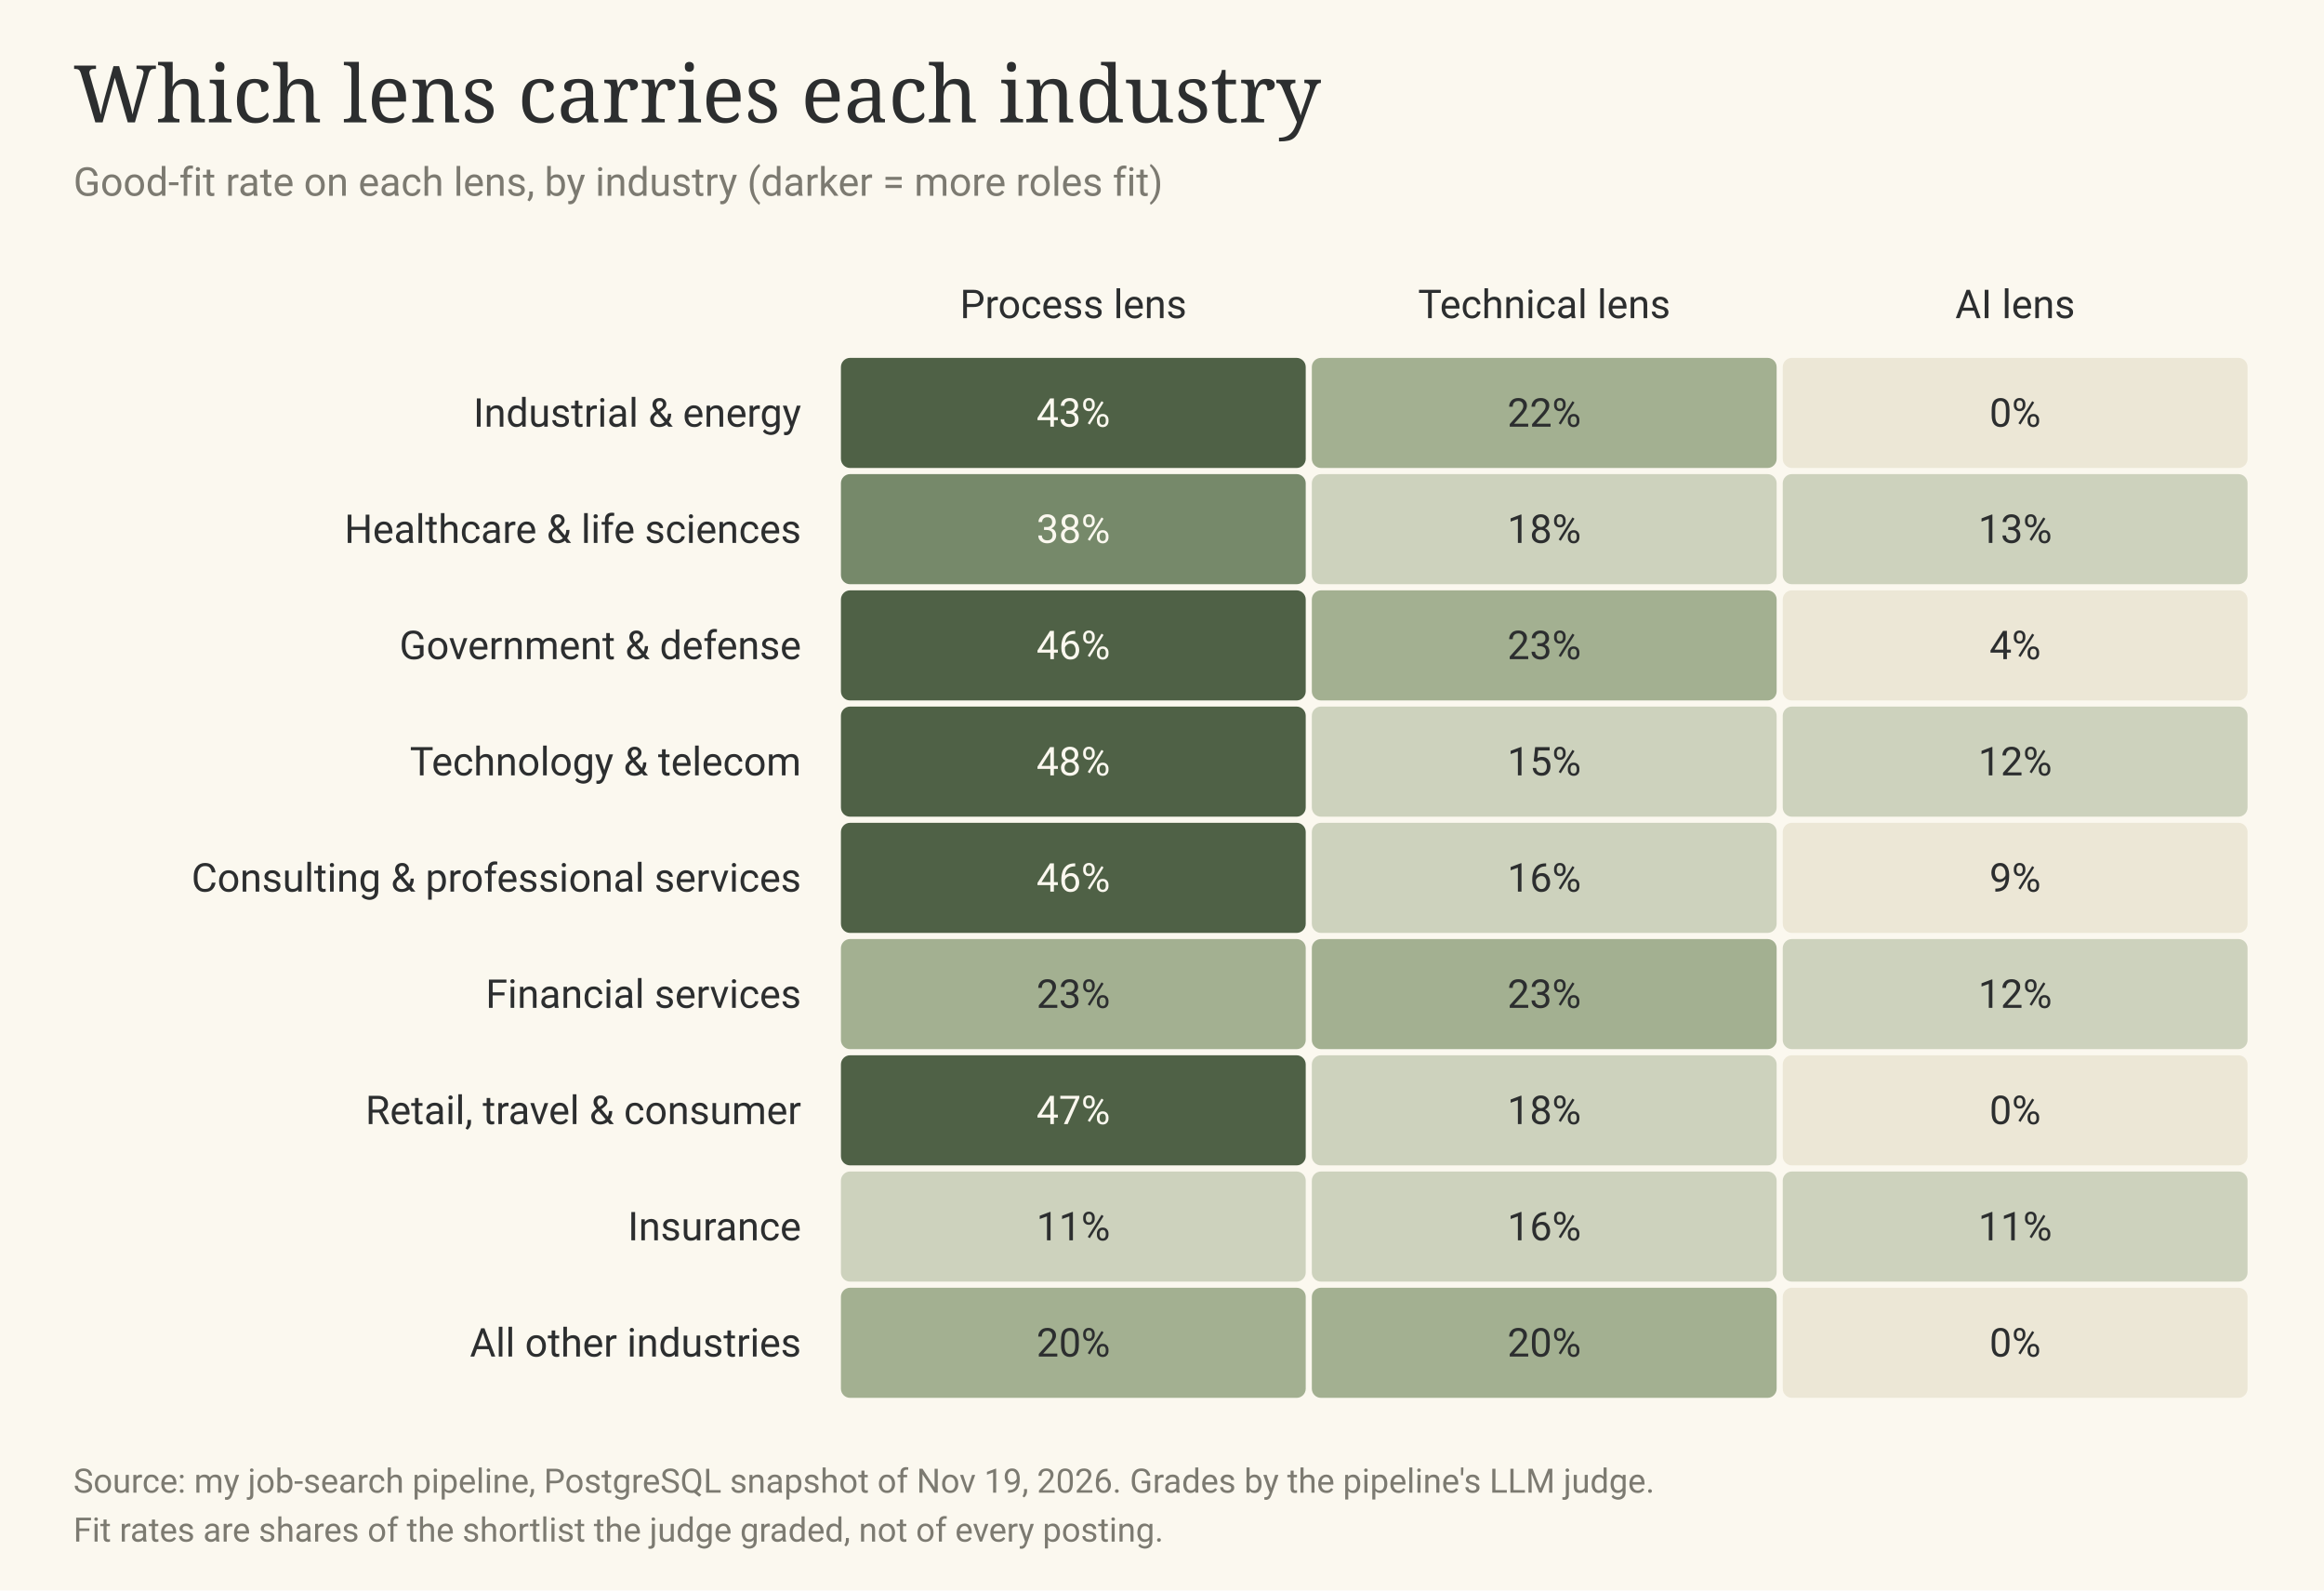
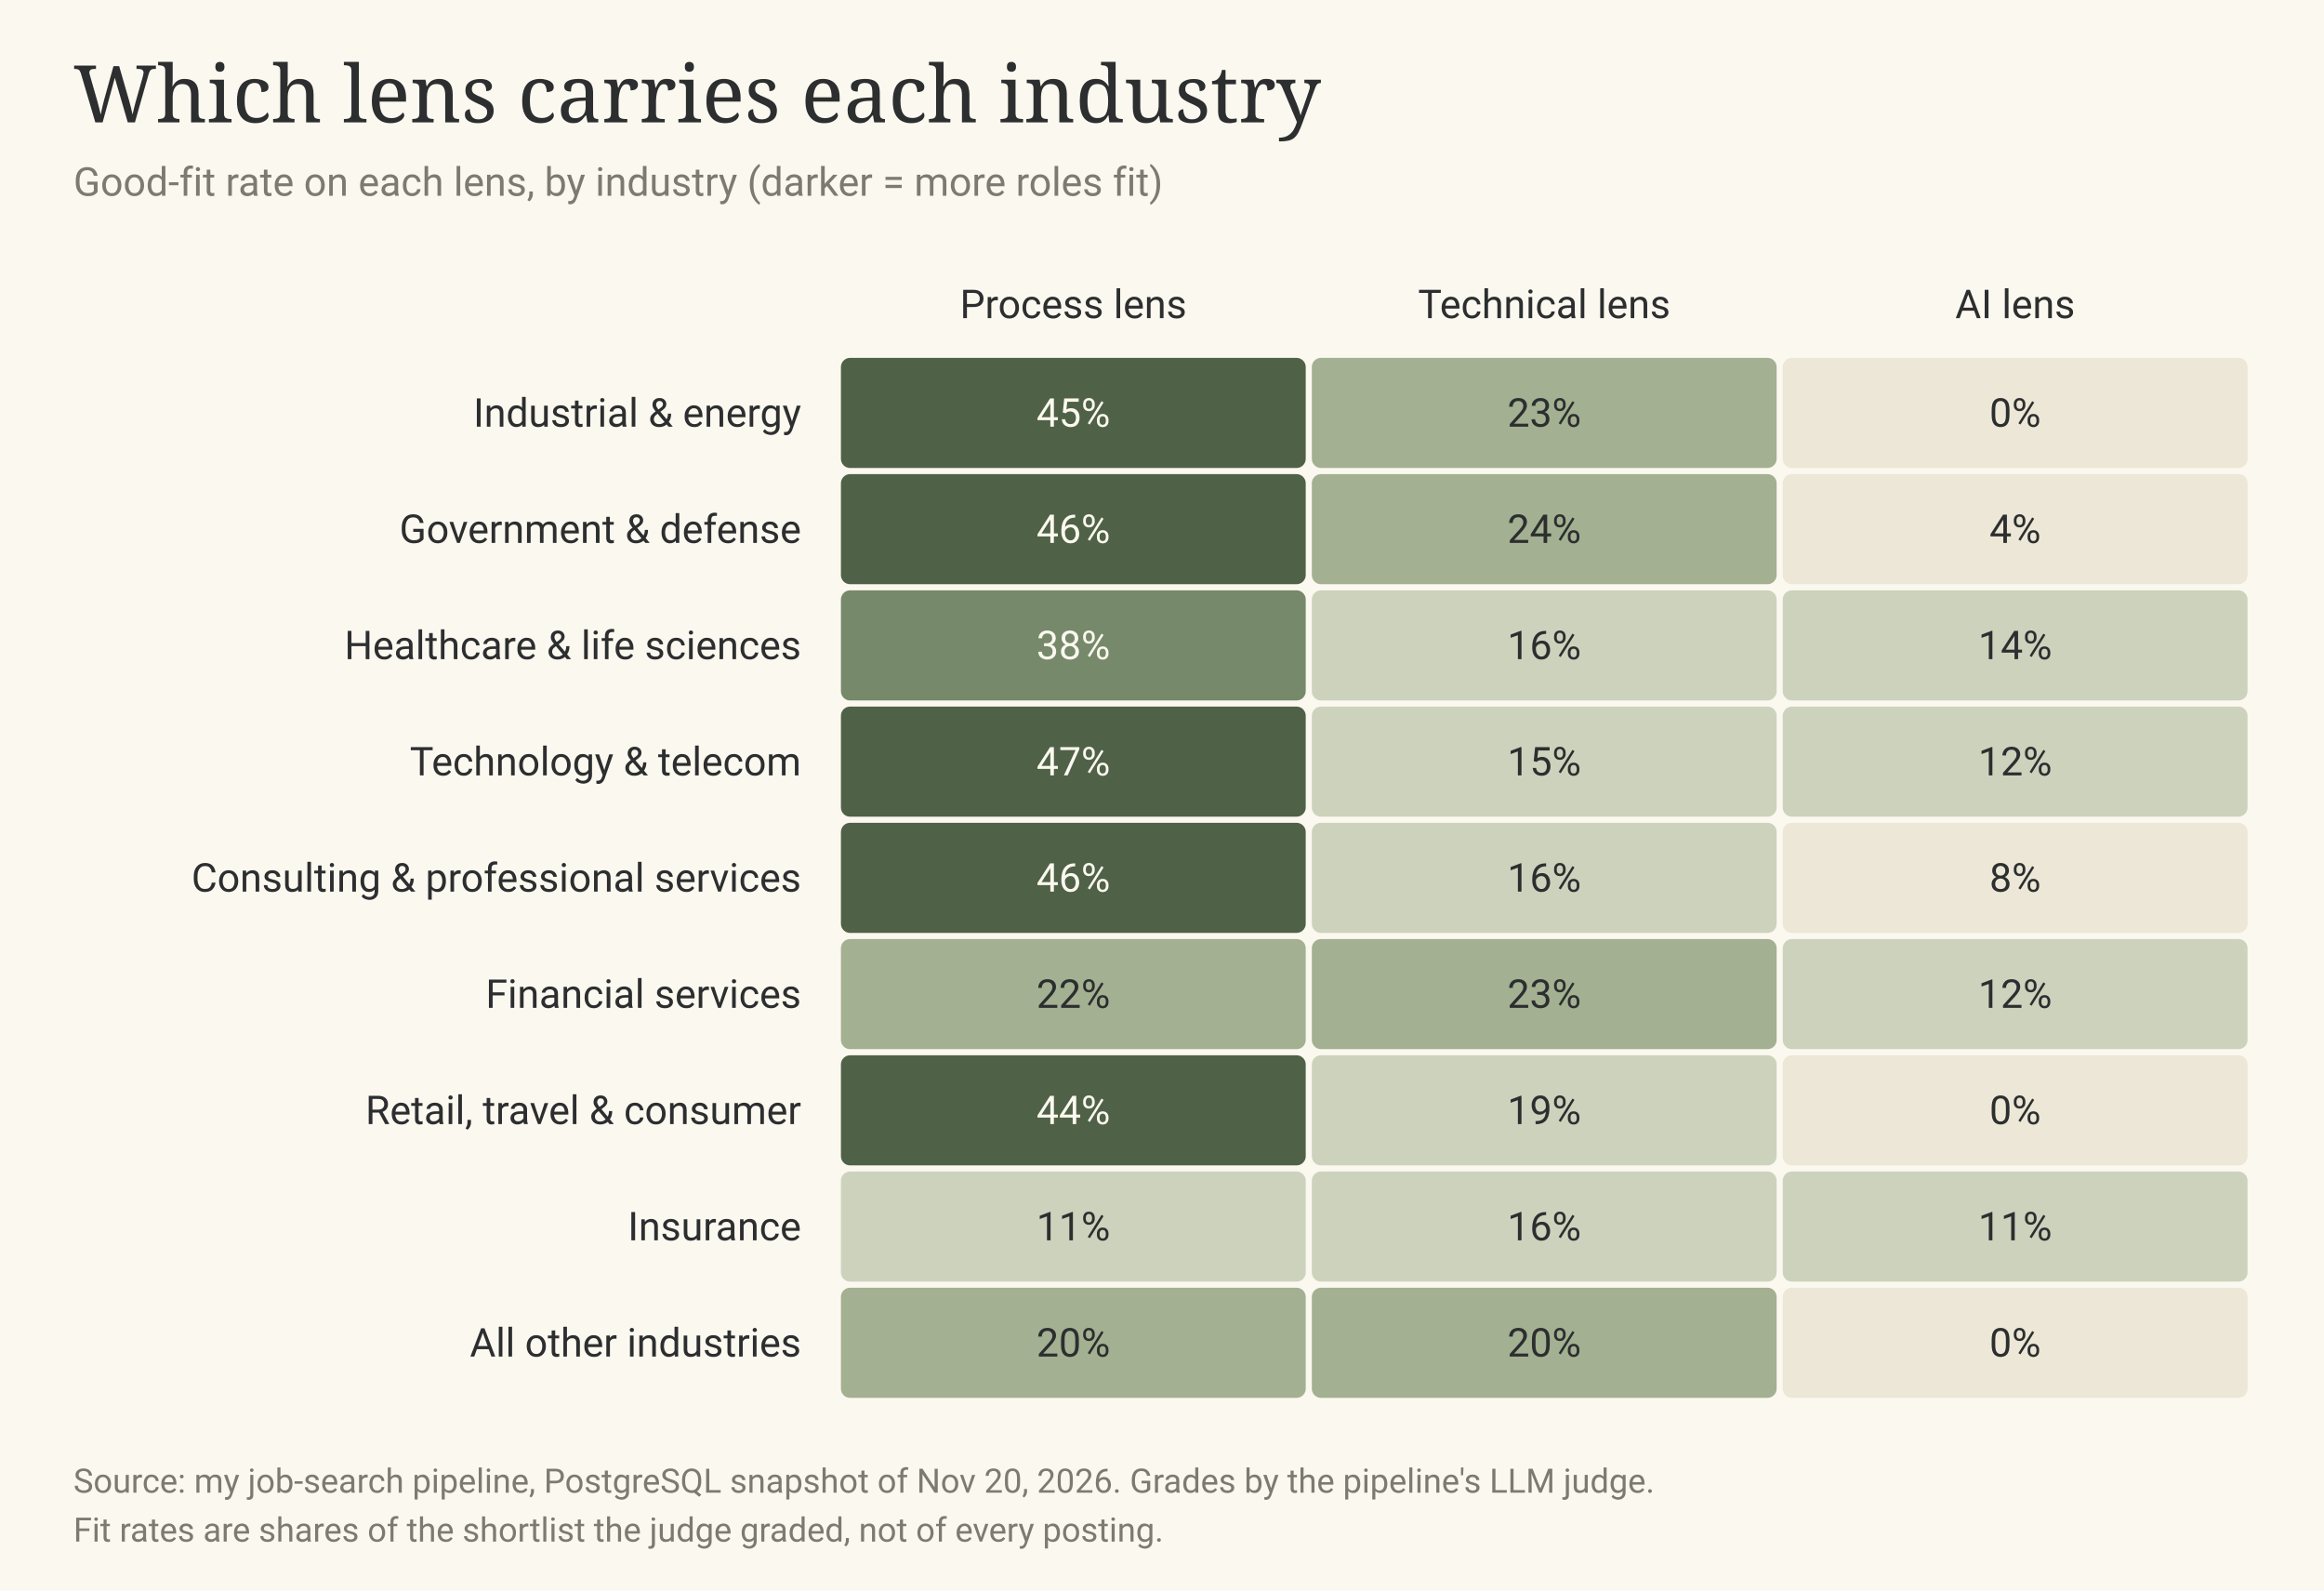
<svg xmlns="http://www.w3.org/2000/svg" viewBox="0 0 760 520" width="760" height="520" role="img" aria-labelledby="t d">
  <rect width="760" height="520" fill="#fbf8ef" />
  <text x="24" y="40" font-family="'Instrument Serif', 'Iowan Old Style', Georgia, serif" font-size="26" fill="#2c2e2f">Which lens carries each industry</text>
  <text x="24" y="64" font-family="-apple-system, BlinkMacSystemFont, 'Segoe UI', Roboto, Inter, sans-serif" font-size="13" fill="#7c7a71">Good-fit rate on each lens, by industry (darker = more roles fit)</text>
  <text x="351.0" y="104" text-anchor="middle" font-family="-apple-system, BlinkMacSystemFont, 'Segoe UI', Roboto, Inter, sans-serif" font-size="13" fill="#2c2e2f">Process lens</text>
  <text x="505.0" y="104" text-anchor="middle" font-family="-apple-system, BlinkMacSystemFont, 'Segoe UI', Roboto, Inter, sans-serif" font-size="13" fill="#2c2e2f">Technical lens</text>
  <text x="659.0" y="104" text-anchor="middle" font-family="-apple-system, BlinkMacSystemFont, 'Segoe UI', Roboto, Inter, sans-serif" font-size="13" fill="#2c2e2f">AI lens</text>
  <text x="262" y="139.5" text-anchor="end" font-family="-apple-system, BlinkMacSystemFont, 'Segoe UI', Roboto, Inter, sans-serif" font-size="13" fill="#2c2e2f">Industrial &amp; energy</text>
  <g>
    <rect x="275.0" y="117.0" width="152.0" height="36" rx="3" fill="#4f6146" />
-     <text x="351.0" y="139.5" text-anchor="middle" font-family="-apple-system, BlinkMacSystemFont, 'Segoe UI', Roboto, Inter, sans-serif" font-size="13" fill="#fbf8ef">43%</text>
+     <text x="351.0" y="139.5" text-anchor="middle" font-family="-apple-system, BlinkMacSystemFont, 'Segoe UI', Roboto, Inter, sans-serif" font-size="13" fill="#fbf8ef">45%</text>
  </g>
  <g>
    <rect x="429.0" y="117.0" width="152.0" height="36" rx="3" fill="#a3b091" />
-     <text x="505.0" y="139.5" text-anchor="middle" font-family="-apple-system, BlinkMacSystemFont, 'Segoe UI', Roboto, Inter, sans-serif" font-size="13" fill="#2c2e2f">22%</text>
+     <text x="505.0" y="139.5" text-anchor="middle" font-family="-apple-system, BlinkMacSystemFont, 'Segoe UI', Roboto, Inter, sans-serif" font-size="13" fill="#2c2e2f">23%</text>
  </g>
  <g>
    <rect x="583.0" y="117.0" width="152.0" height="36" rx="3" fill="#ece7d6" />
    <text x="659.0" y="139.5" text-anchor="middle" font-family="-apple-system, BlinkMacSystemFont, 'Segoe UI', Roboto, Inter, sans-serif" font-size="13" fill="#2c2e2f">0%</text>
  </g>
-   <text x="262" y="177.5" text-anchor="end" font-family="-apple-system, BlinkMacSystemFont, 'Segoe UI', Roboto, Inter, sans-serif" font-size="13" fill="#2c2e2f">Healthcare &amp; life sciences</text>
+   <text x="262" y="177.5" text-anchor="end" font-family="-apple-system, BlinkMacSystemFont, 'Segoe UI', Roboto, Inter, sans-serif" font-size="13" fill="#2c2e2f">Government &amp; defense</text>
  <g>
-     <rect x="275.0" y="155.0" width="152.0" height="36" rx="3" fill="#76896a" />
-     <text x="351.0" y="177.5" text-anchor="middle" font-family="-apple-system, BlinkMacSystemFont, 'Segoe UI', Roboto, Inter, sans-serif" font-size="13" fill="#fbf8ef">38%</text>
+     <rect x="275.0" y="155.0" width="152.0" height="36" rx="3" fill="#4f6146" />
+     <text x="351.0" y="177.5" text-anchor="middle" font-family="-apple-system, BlinkMacSystemFont, 'Segoe UI', Roboto, Inter, sans-serif" font-size="13" fill="#fbf8ef">46%</text>
  </g>
  <g>
-     <rect x="429.0" y="155.0" width="152.0" height="36" rx="3" fill="#cdd2bd" />
-     <text x="505.0" y="177.5" text-anchor="middle" font-family="-apple-system, BlinkMacSystemFont, 'Segoe UI', Roboto, Inter, sans-serif" font-size="13" fill="#2c2e2f">18%</text>
+     <rect x="429.0" y="155.0" width="152.0" height="36" rx="3" fill="#a3b091" />
+     <text x="505.0" y="177.5" text-anchor="middle" font-family="-apple-system, BlinkMacSystemFont, 'Segoe UI', Roboto, Inter, sans-serif" font-size="13" fill="#2c2e2f">24%</text>
  </g>
  <g>
-     <rect x="583.0" y="155.0" width="152.0" height="36" rx="3" fill="#cdd2bd" />
-     <text x="659.0" y="177.5" text-anchor="middle" font-family="-apple-system, BlinkMacSystemFont, 'Segoe UI', Roboto, Inter, sans-serif" font-size="13" fill="#2c2e2f">13%</text>
+     <rect x="583.0" y="155.0" width="152.0" height="36" rx="3" fill="#ece7d6" />
+     <text x="659.0" y="177.5" text-anchor="middle" font-family="-apple-system, BlinkMacSystemFont, 'Segoe UI', Roboto, Inter, sans-serif" font-size="13" fill="#2c2e2f">4%</text>
  </g>
-   <text x="262" y="215.5" text-anchor="end" font-family="-apple-system, BlinkMacSystemFont, 'Segoe UI', Roboto, Inter, sans-serif" font-size="13" fill="#2c2e2f">Government &amp; defense</text>
+   <text x="262" y="215.5" text-anchor="end" font-family="-apple-system, BlinkMacSystemFont, 'Segoe UI', Roboto, Inter, sans-serif" font-size="13" fill="#2c2e2f">Healthcare &amp; life sciences</text>
  <g>
-     <rect x="275.0" y="193.0" width="152.0" height="36" rx="3" fill="#4f6146" />
-     <text x="351.0" y="215.5" text-anchor="middle" font-family="-apple-system, BlinkMacSystemFont, 'Segoe UI', Roboto, Inter, sans-serif" font-size="13" fill="#fbf8ef">46%</text>
+     <rect x="275.0" y="193.0" width="152.0" height="36" rx="3" fill="#76896a" />
+     <text x="351.0" y="215.5" text-anchor="middle" font-family="-apple-system, BlinkMacSystemFont, 'Segoe UI', Roboto, Inter, sans-serif" font-size="13" fill="#fbf8ef">38%</text>
  </g>
  <g>
-     <rect x="429.0" y="193.0" width="152.0" height="36" rx="3" fill="#a3b091" />
-     <text x="505.0" y="215.5" text-anchor="middle" font-family="-apple-system, BlinkMacSystemFont, 'Segoe UI', Roboto, Inter, sans-serif" font-size="13" fill="#2c2e2f">23%</text>
+     <rect x="429.0" y="193.0" width="152.0" height="36" rx="3" fill="#cdd2bd" />
+     <text x="505.0" y="215.5" text-anchor="middle" font-family="-apple-system, BlinkMacSystemFont, 'Segoe UI', Roboto, Inter, sans-serif" font-size="13" fill="#2c2e2f">16%</text>
  </g>
  <g>
-     <rect x="583.0" y="193.0" width="152.0" height="36" rx="3" fill="#ece7d6" />
-     <text x="659.0" y="215.5" text-anchor="middle" font-family="-apple-system, BlinkMacSystemFont, 'Segoe UI', Roboto, Inter, sans-serif" font-size="13" fill="#2c2e2f">4%</text>
+     <rect x="583.0" y="193.0" width="152.0" height="36" rx="3" fill="#cdd2bd" />
+     <text x="659.0" y="215.5" text-anchor="middle" font-family="-apple-system, BlinkMacSystemFont, 'Segoe UI', Roboto, Inter, sans-serif" font-size="13" fill="#2c2e2f">14%</text>
  </g>
  <text x="262" y="253.5" text-anchor="end" font-family="-apple-system, BlinkMacSystemFont, 'Segoe UI', Roboto, Inter, sans-serif" font-size="13" fill="#2c2e2f">Technology &amp; telecom</text>
  <g>
    <rect x="275.0" y="231.0" width="152.0" height="36" rx="3" fill="#4f6146" />
-     <text x="351.0" y="253.5" text-anchor="middle" font-family="-apple-system, BlinkMacSystemFont, 'Segoe UI', Roboto, Inter, sans-serif" font-size="13" fill="#fbf8ef">48%</text>
+     <text x="351.0" y="253.5" text-anchor="middle" font-family="-apple-system, BlinkMacSystemFont, 'Segoe UI', Roboto, Inter, sans-serif" font-size="13" fill="#fbf8ef">47%</text>
  </g>
  <g>
    <rect x="429.0" y="231.0" width="152.0" height="36" rx="3" fill="#cdd2bd" />
    <text x="505.0" y="253.5" text-anchor="middle" font-family="-apple-system, BlinkMacSystemFont, 'Segoe UI', Roboto, Inter, sans-serif" font-size="13" fill="#2c2e2f">15%</text>
  </g>
  <g>
    <rect x="583.0" y="231.0" width="152.0" height="36" rx="3" fill="#cdd2bd" />
    <text x="659.0" y="253.5" text-anchor="middle" font-family="-apple-system, BlinkMacSystemFont, 'Segoe UI', Roboto, Inter, sans-serif" font-size="13" fill="#2c2e2f">12%</text>
  </g>
  <text x="262" y="291.5" text-anchor="end" font-family="-apple-system, BlinkMacSystemFont, 'Segoe UI', Roboto, Inter, sans-serif" font-size="13" fill="#2c2e2f">Consulting &amp; professional services</text>
  <g>
    <rect x="275.0" y="269.0" width="152.0" height="36" rx="3" fill="#4f6146" />
    <text x="351.0" y="291.5" text-anchor="middle" font-family="-apple-system, BlinkMacSystemFont, 'Segoe UI', Roboto, Inter, sans-serif" font-size="13" fill="#fbf8ef">46%</text>
  </g>
  <g>
    <rect x="429.0" y="269.0" width="152.0" height="36" rx="3" fill="#cdd2bd" />
    <text x="505.0" y="291.5" text-anchor="middle" font-family="-apple-system, BlinkMacSystemFont, 'Segoe UI', Roboto, Inter, sans-serif" font-size="13" fill="#2c2e2f">16%</text>
  </g>
  <g>
    <rect x="583.0" y="269.0" width="152.0" height="36" rx="3" fill="#ece7d6" />
-     <text x="659.0" y="291.5" text-anchor="middle" font-family="-apple-system, BlinkMacSystemFont, 'Segoe UI', Roboto, Inter, sans-serif" font-size="13" fill="#2c2e2f">9%</text>
+     <text x="659.0" y="291.5" text-anchor="middle" font-family="-apple-system, BlinkMacSystemFont, 'Segoe UI', Roboto, Inter, sans-serif" font-size="13" fill="#2c2e2f">8%</text>
  </g>
  <text x="262" y="329.5" text-anchor="end" font-family="-apple-system, BlinkMacSystemFont, 'Segoe UI', Roboto, Inter, sans-serif" font-size="13" fill="#2c2e2f">Financial services</text>
  <g>
    <rect x="275.0" y="307.0" width="152.0" height="36" rx="3" fill="#a3b091" />
-     <text x="351.0" y="329.5" text-anchor="middle" font-family="-apple-system, BlinkMacSystemFont, 'Segoe UI', Roboto, Inter, sans-serif" font-size="13" fill="#2c2e2f">23%</text>
+     <text x="351.0" y="329.5" text-anchor="middle" font-family="-apple-system, BlinkMacSystemFont, 'Segoe UI', Roboto, Inter, sans-serif" font-size="13" fill="#2c2e2f">22%</text>
  </g>
  <g>
    <rect x="429.0" y="307.0" width="152.0" height="36" rx="3" fill="#a3b091" />
    <text x="505.0" y="329.5" text-anchor="middle" font-family="-apple-system, BlinkMacSystemFont, 'Segoe UI', Roboto, Inter, sans-serif" font-size="13" fill="#2c2e2f">23%</text>
  </g>
  <g>
    <rect x="583.0" y="307.0" width="152.0" height="36" rx="3" fill="#cdd2bd" />
    <text x="659.0" y="329.5" text-anchor="middle" font-family="-apple-system, BlinkMacSystemFont, 'Segoe UI', Roboto, Inter, sans-serif" font-size="13" fill="#2c2e2f">12%</text>
  </g>
  <text x="262" y="367.5" text-anchor="end" font-family="-apple-system, BlinkMacSystemFont, 'Segoe UI', Roboto, Inter, sans-serif" font-size="13" fill="#2c2e2f">Retail, travel &amp; consumer</text>
  <g>
    <rect x="275.0" y="345.0" width="152.0" height="36" rx="3" fill="#4f6146" />
-     <text x="351.0" y="367.5" text-anchor="middle" font-family="-apple-system, BlinkMacSystemFont, 'Segoe UI', Roboto, Inter, sans-serif" font-size="13" fill="#fbf8ef">47%</text>
+     <text x="351.0" y="367.5" text-anchor="middle" font-family="-apple-system, BlinkMacSystemFont, 'Segoe UI', Roboto, Inter, sans-serif" font-size="13" fill="#fbf8ef">44%</text>
  </g>
  <g>
    <rect x="429.0" y="345.0" width="152.0" height="36" rx="3" fill="#cdd2bd" />
-     <text x="505.0" y="367.5" text-anchor="middle" font-family="-apple-system, BlinkMacSystemFont, 'Segoe UI', Roboto, Inter, sans-serif" font-size="13" fill="#2c2e2f">18%</text>
+     <text x="505.0" y="367.5" text-anchor="middle" font-family="-apple-system, BlinkMacSystemFont, 'Segoe UI', Roboto, Inter, sans-serif" font-size="13" fill="#2c2e2f">19%</text>
  </g>
  <g>
    <rect x="583.0" y="345.0" width="152.0" height="36" rx="3" fill="#ece7d6" />
    <text x="659.0" y="367.5" text-anchor="middle" font-family="-apple-system, BlinkMacSystemFont, 'Segoe UI', Roboto, Inter, sans-serif" font-size="13" fill="#2c2e2f">0%</text>
  </g>
  <text x="262" y="405.5" text-anchor="end" font-family="-apple-system, BlinkMacSystemFont, 'Segoe UI', Roboto, Inter, sans-serif" font-size="13" fill="#2c2e2f">Insurance</text>
  <g>
    <rect x="275.0" y="383.0" width="152.0" height="36" rx="3" fill="#cdd2bd" />
    <text x="351.0" y="405.5" text-anchor="middle" font-family="-apple-system, BlinkMacSystemFont, 'Segoe UI', Roboto, Inter, sans-serif" font-size="13" fill="#2c2e2f">11%</text>
  </g>
  <g>
    <rect x="429.0" y="383.0" width="152.0" height="36" rx="3" fill="#cdd2bd" />
    <text x="505.0" y="405.5" text-anchor="middle" font-family="-apple-system, BlinkMacSystemFont, 'Segoe UI', Roboto, Inter, sans-serif" font-size="13" fill="#2c2e2f">16%</text>
  </g>
  <g>
    <rect x="583.0" y="383.0" width="152.0" height="36" rx="3" fill="#cdd2bd" />
    <text x="659.0" y="405.5" text-anchor="middle" font-family="-apple-system, BlinkMacSystemFont, 'Segoe UI', Roboto, Inter, sans-serif" font-size="13" fill="#2c2e2f">11%</text>
  </g>
  <text x="262" y="443.5" text-anchor="end" font-family="-apple-system, BlinkMacSystemFont, 'Segoe UI', Roboto, Inter, sans-serif" font-size="13" fill="#2c2e2f">All other industries</text>
  <g>
    <rect x="275.0" y="421.0" width="152.0" height="36" rx="3" fill="#a3b091" />
    <text x="351.0" y="443.5" text-anchor="middle" font-family="-apple-system, BlinkMacSystemFont, 'Segoe UI', Roboto, Inter, sans-serif" font-size="13" fill="#2c2e2f">20%</text>
  </g>
  <g>
    <rect x="429.0" y="421.0" width="152.0" height="36" rx="3" fill="#a3b091" />
    <text x="505.0" y="443.5" text-anchor="middle" font-family="-apple-system, BlinkMacSystemFont, 'Segoe UI', Roboto, Inter, sans-serif" font-size="13" fill="#2c2e2f">20%</text>
  </g>
  <g>
    <rect x="583.0" y="421.0" width="152.0" height="36" rx="3" fill="#ece7d6" />
    <text x="659.0" y="443.5" text-anchor="middle" font-family="-apple-system, BlinkMacSystemFont, 'Segoe UI', Roboto, Inter, sans-serif" font-size="13" fill="#2c2e2f">0%</text>
  </g>
-   <text x="24" y="488" font-family="-apple-system, BlinkMacSystemFont, 'Segoe UI', Roboto, Inter, sans-serif" font-size="11" fill="#7c7a71">Source: my job-search pipeline, PostgreSQL snapshot of Nov 19, 2026. Grades by the pipeline's LLM judge.</text>
+   <text x="24" y="488" font-family="-apple-system, BlinkMacSystemFont, 'Segoe UI', Roboto, Inter, sans-serif" font-size="11" fill="#7c7a71">Source: my job-search pipeline, PostgreSQL snapshot of Nov 20, 2026. Grades by the pipeline's LLM judge.</text>
  <text x="24" y="504" font-family="-apple-system, BlinkMacSystemFont, 'Segoe UI', Roboto, Inter, sans-serif" font-size="11" fill="#7c7a71">Fit rates are shares of the shortlist the judge graded, not of every posting.</text>
</svg>
